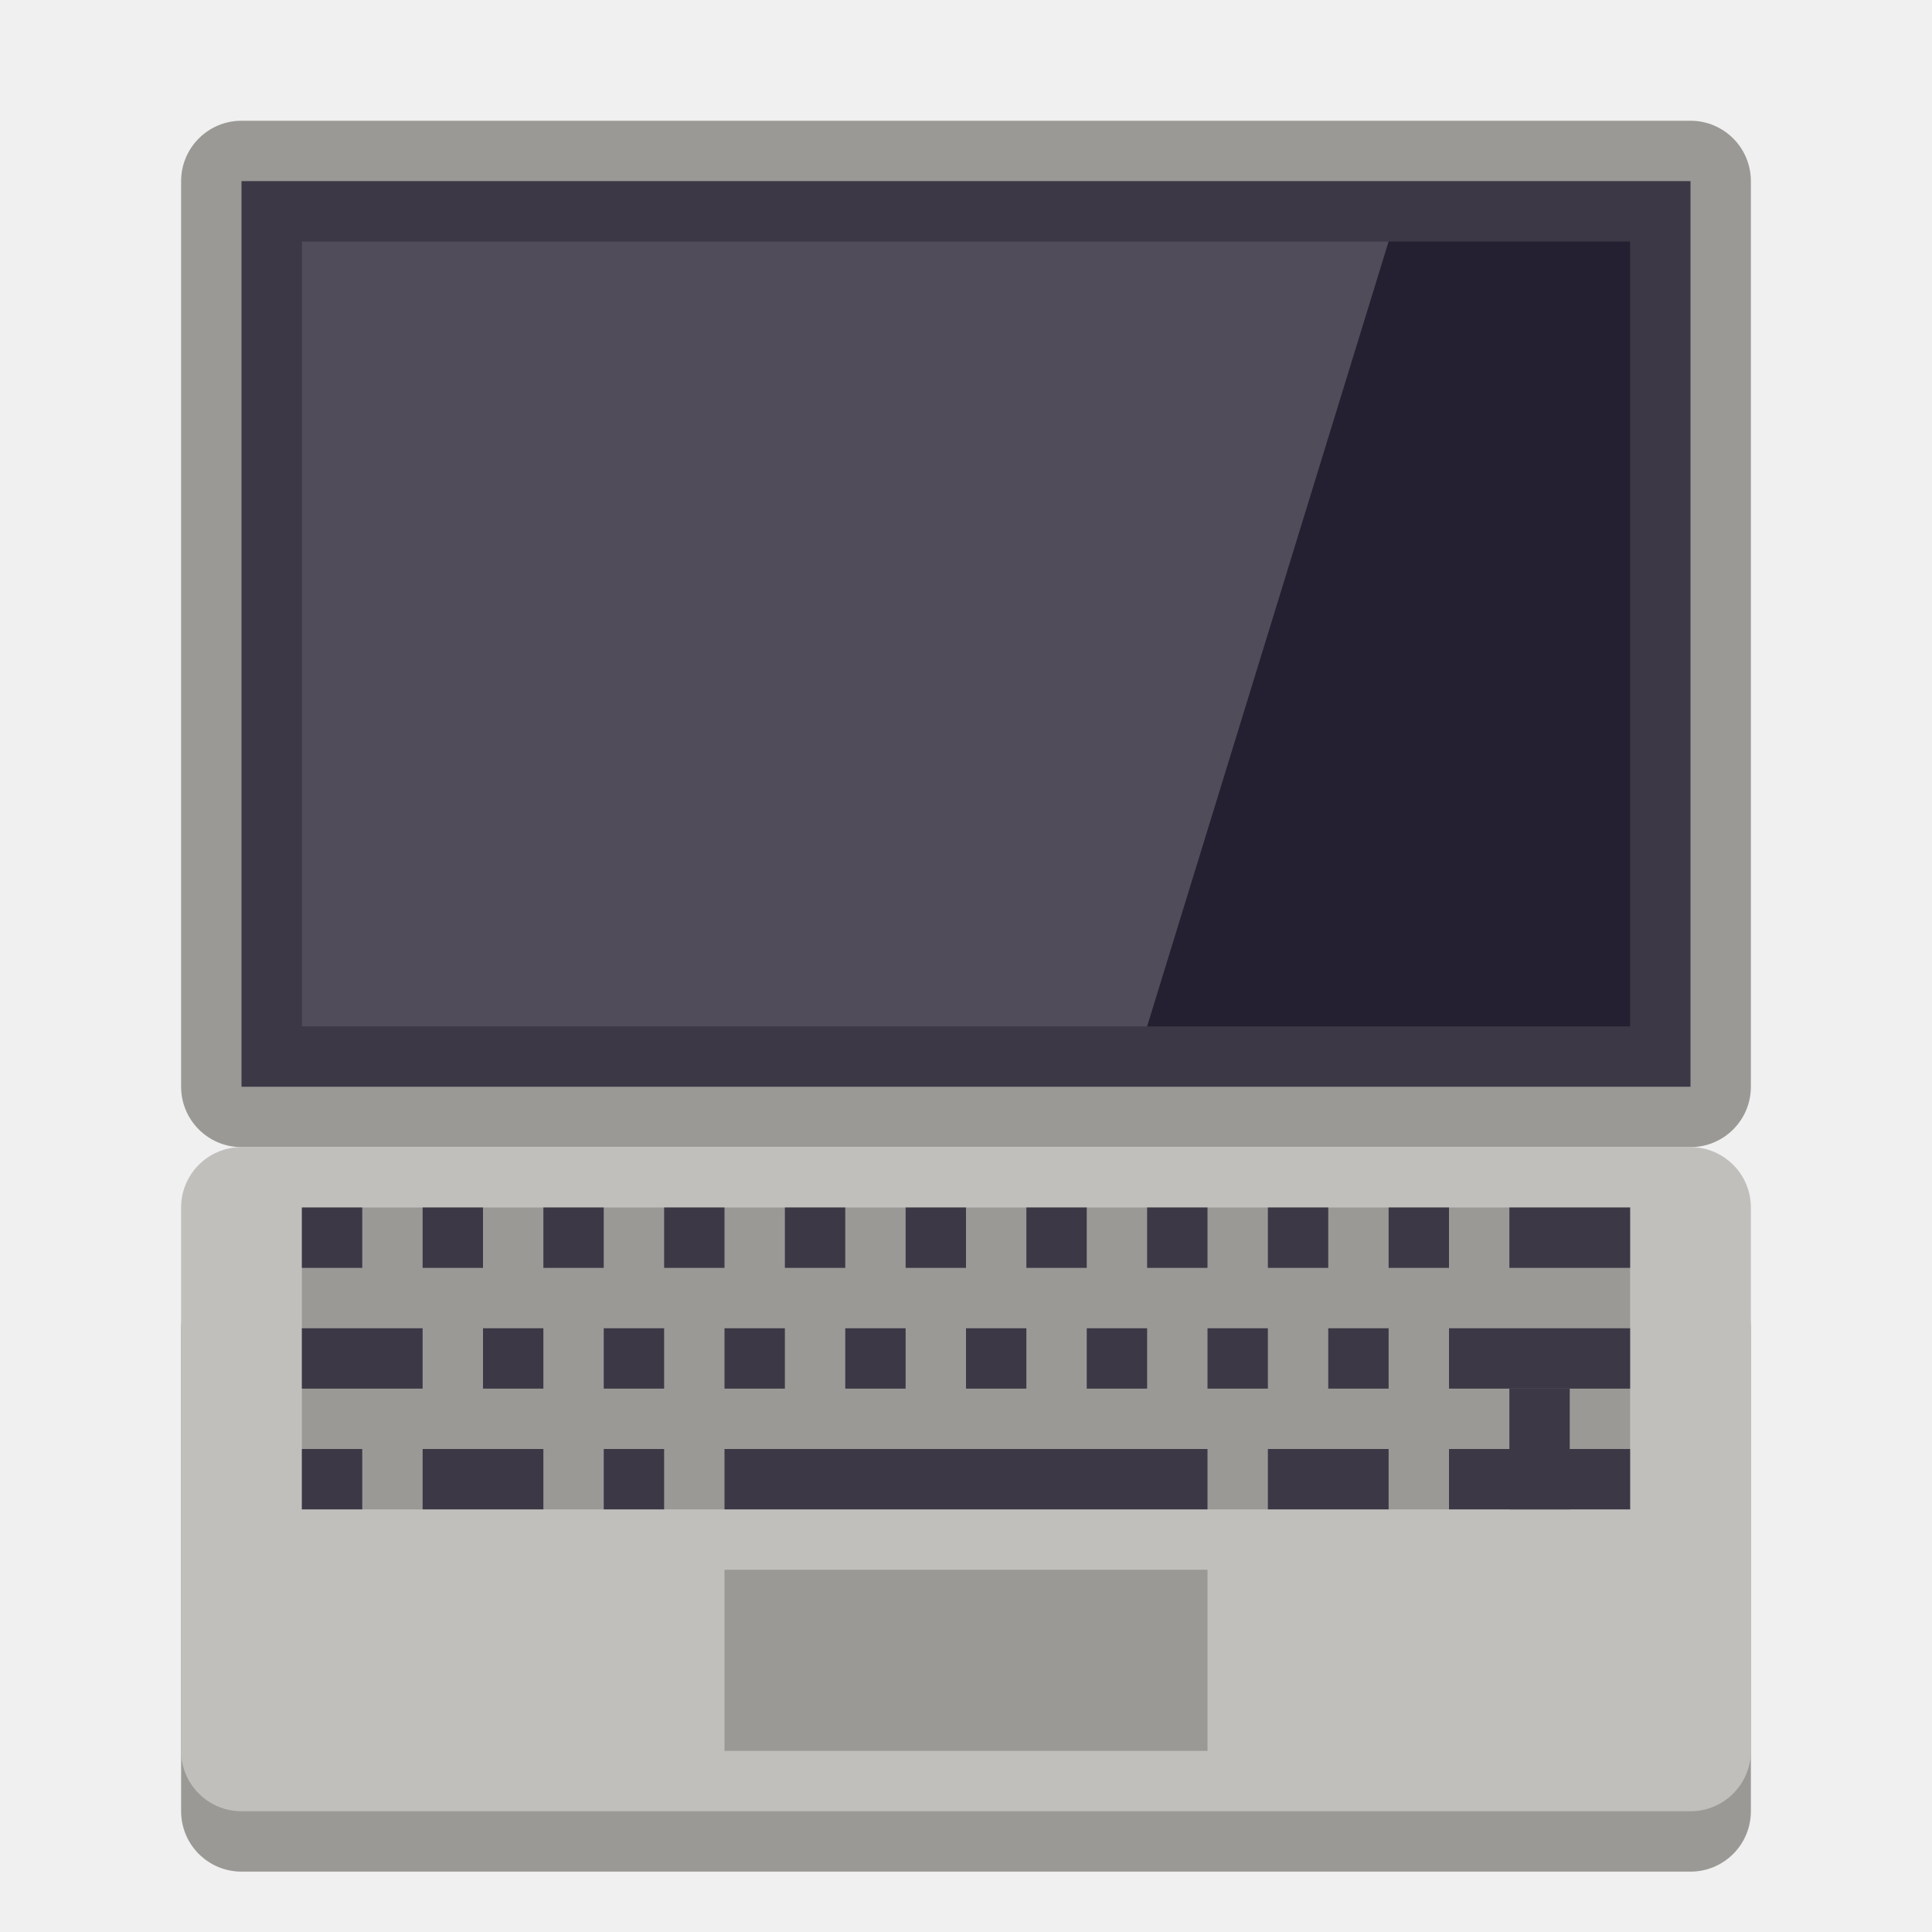
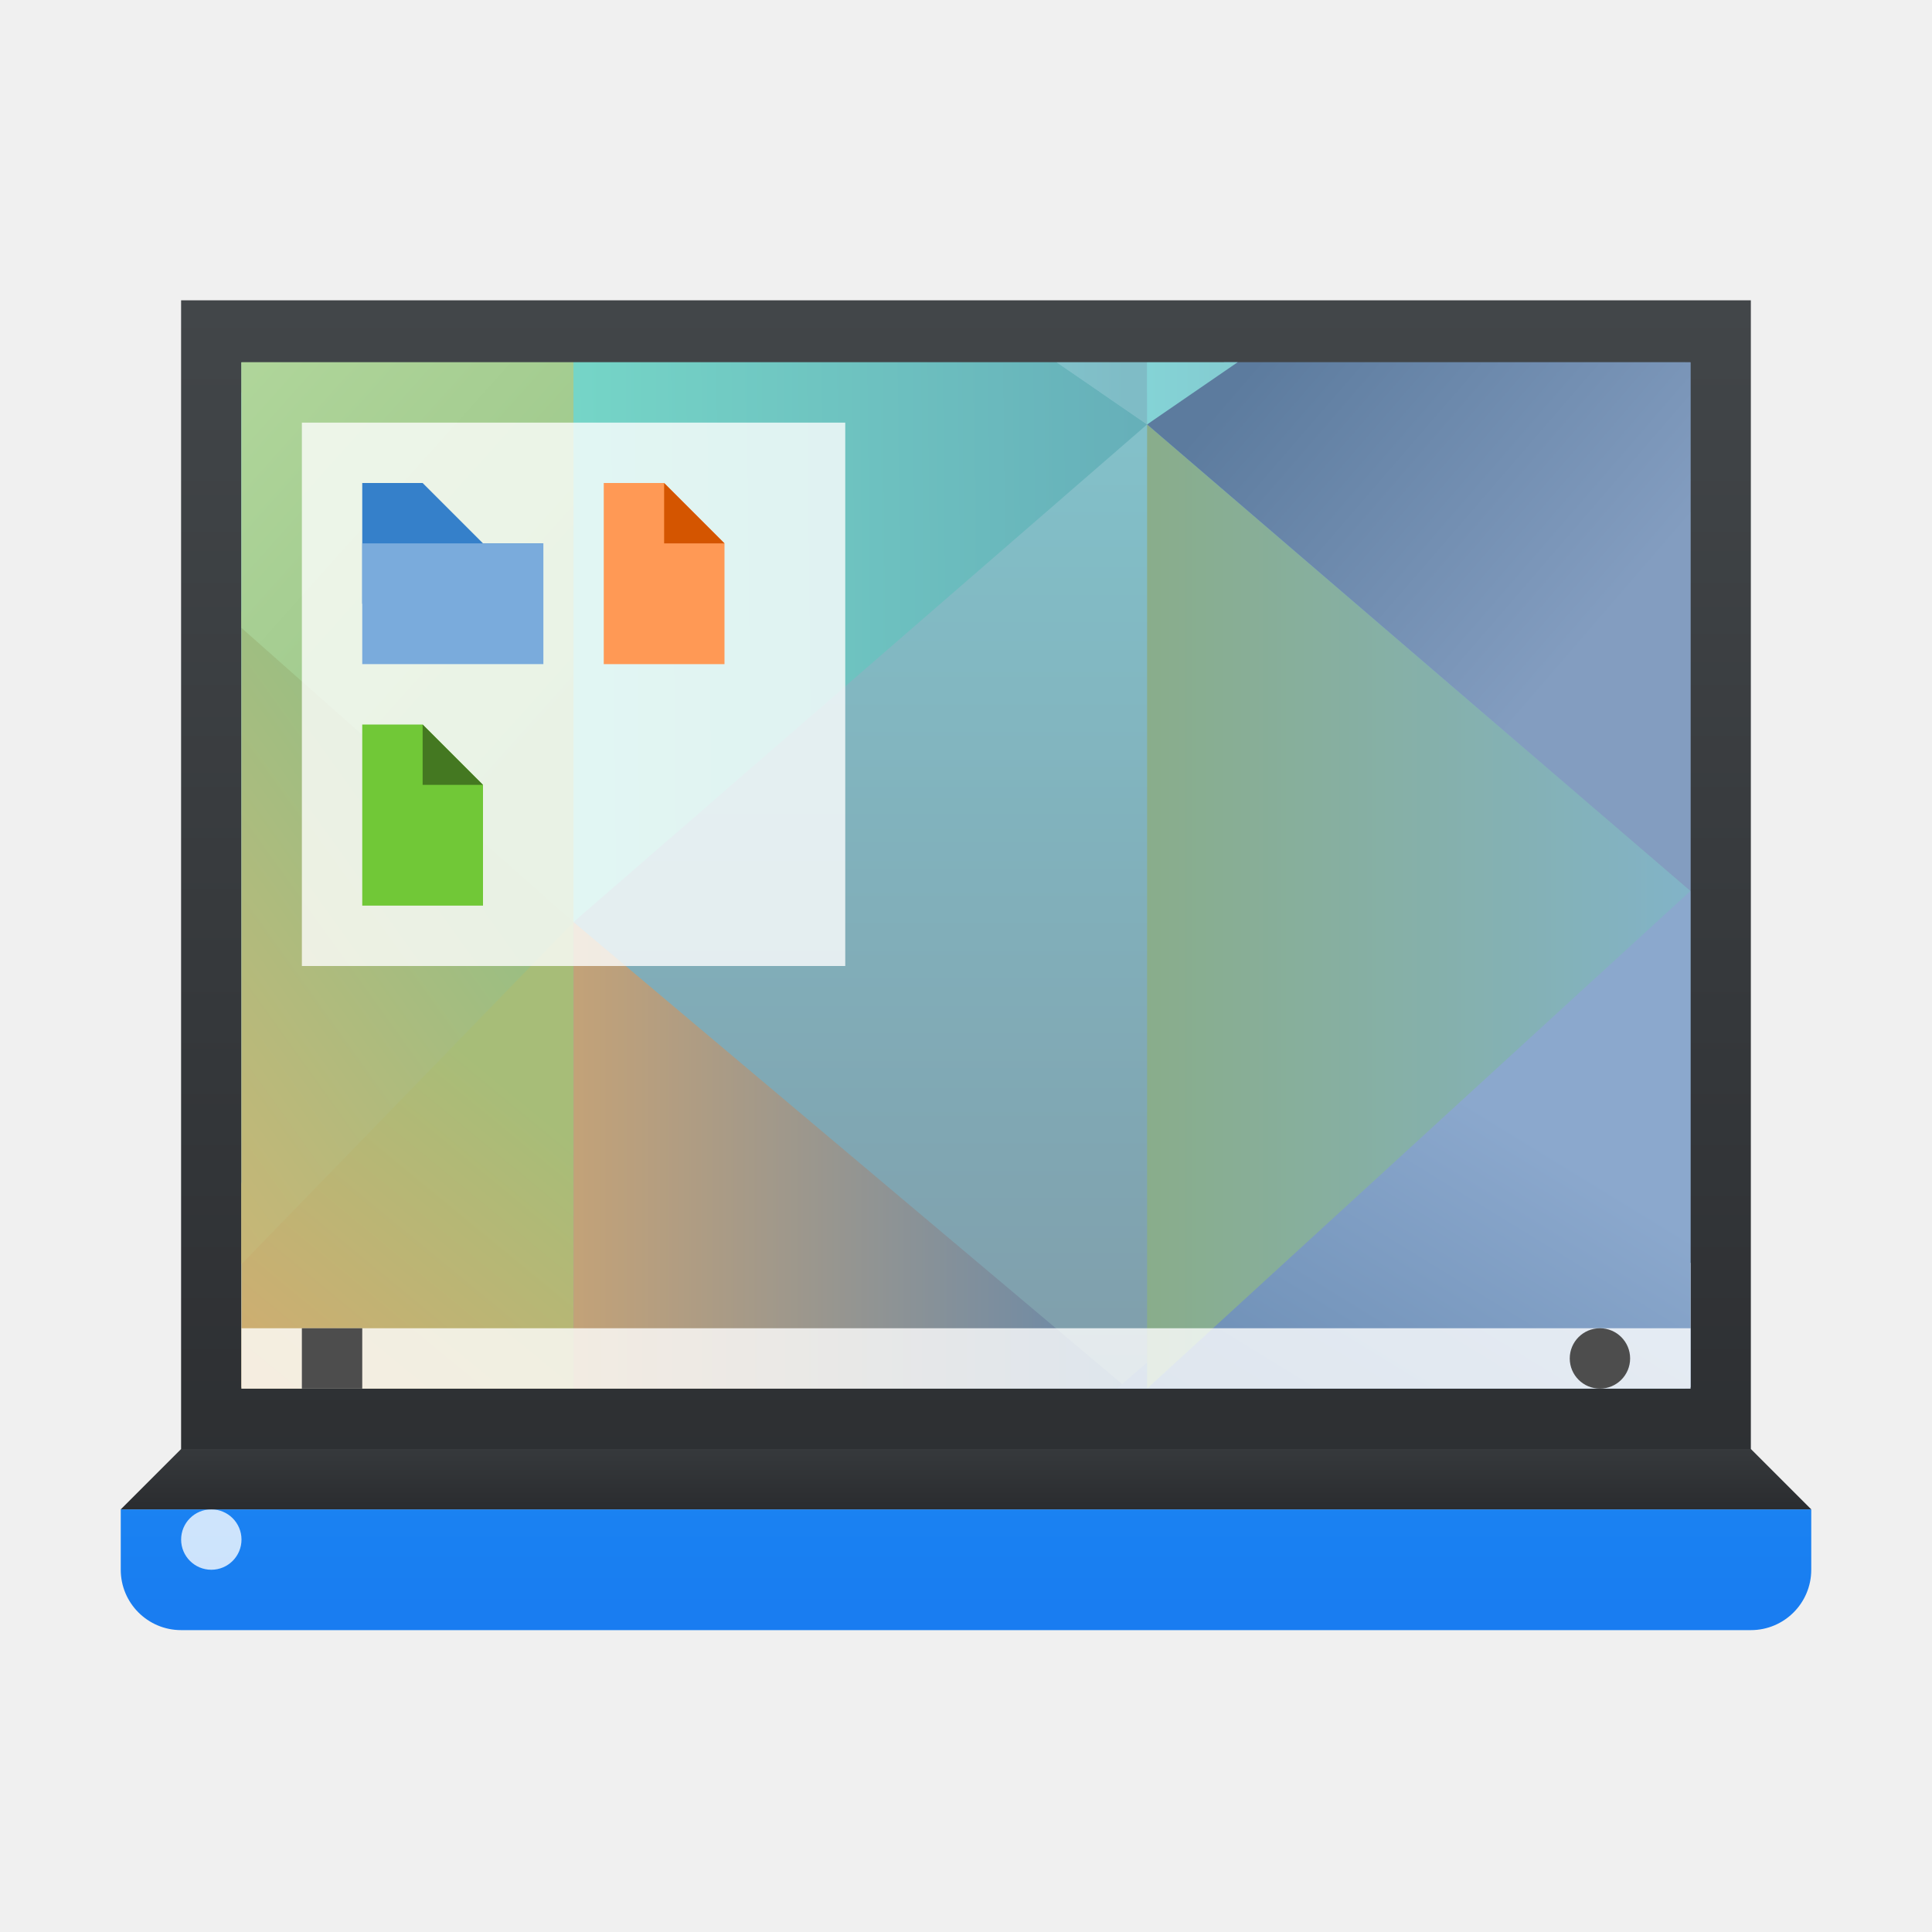
- <svg xmlns="http://www.w3.org/2000/svg" version="1.1" viewBox="0 0 32 32" width="32" height="32">
-   <g transform="matrix(.5 0 0 .5 0 8)">
-     <rect x="6" y="26" width="52" height="20" ry="2" fill="#9a9996" />
-     <rect x="6" y="-12" width="52" height="34" ry="2" fill="#9a9996" />
-     <rect x="8" y="-10" width="48" height="30" ry="0" fill="#3d3846" />
-     <rect x="10" y="-8" width="44" height="26" ry="0" fill="#241f31" />
-     <path d="m10-8h36l-8 26h-28z" fill="#fff" opacity=".2" />
-     <rect x="6" y="22" width="52" height="22" ry="2" fill="#c0bfbc" />
+ <svg xmlns="http://www.w3.org/2000/svg" xmlns:xlink="http://www.w3.org/1999/xlink" height="32" width="32">
+   <linearGradient id="n" gradientTransform="matrix(1.0871 0 0 1.1 -44.37 -47.98)" gradientUnits="userSpaceOnUse" x2="0" xlink:href="#a" y1="541.798" y2="489.798" />
+   <linearGradient id="p" gradientTransform="matrix(1.07952 0 0 1.14286 -41.173 -70.685)" gradientUnits="userSpaceOnUse" x1="404.571" x2="421.571" xlink:href="#b" />
+   <linearGradient id="r" gradientTransform="matrix(1.04899 0 0 1.1 -27.651 -47.98)" gradientUnits="userSpaceOnUse" x1="421.571" x2="438.571" xlink:href="#c" />
+   <linearGradient id="w" gradientTransform="matrix(1.0871 0 0 1.1 -44.37 -47.98)" gradientUnits="userSpaceOnUse" x1="421.571" x2="406.571" xlink:href="#d" />
+   <linearGradient id="x" gradientTransform="matrix(1.0871 0 0 1.1 -44.37 -47.98)" gradientUnits="userSpaceOnUse" x1="421.571" x2="436.571" xlink:href="#e" />
+   <linearGradient id="z" gradientTransform="matrix(.54355 0 0 .55 -210.47 -268.389)" gradientUnits="userSpaceOnUse" x2="0" xlink:href="#a" y1="541.798" y2="489.798" />
+   <linearGradient id="B" gradientTransform="matrix(1.07952 0 0 1.14286 -41.173 -68.685)" gradientUnits="userSpaceOnUse" x1="404.571" x2="421.571" xlink:href="#b" />
+   <linearGradient id="D" gradientTransform="matrix(1.04899 0 0 1.1 -27.651 -45.98)" gradientUnits="userSpaceOnUse" x1="421.571" x2="438.571" xlink:href="#c" />
+   <linearGradient id="I" gradientTransform="matrix(1.0871 0 0 1.1 -44.37 -45.98)" gradientUnits="userSpaceOnUse" x1="421.571" x2="406.571" xlink:href="#d" />
+   <linearGradient id="J" gradientTransform="matrix(1.0871 0 0 1.1 -44.37 -45.98)" gradientUnits="userSpaceOnUse" x1="421.571" x2="436.571" xlink:href="#e" />
+   <linearGradient id="K" gradientUnits="userSpaceOnUse" x1="15.999" x2="15.999" xlink:href="#f" y1="25" y2="23" />
+   <linearGradient id="m" gradientTransform="matrix(1.08333 0 0 1.02778 -410.619 -509.793)" gradientUnits="userSpaceOnUse" x1="408.573" x2="408.573" xlink:href="#f" y1="545.473" y2="503.852" />
+   <linearGradient id="o" gradientTransform="matrix(1.1 0 0 1.14286 -49.457 -70.685)" gradientUnits="userSpaceOnUse" x1="394.571" x2="404.571" xlink:href="#g" y1="535.798" y2="522.798" />
+   <linearGradient id="q" gradientTransform="matrix(1.1078 0 0 1.14286 -53.449 -70.685)" gradientUnits="userSpaceOnUse" x1="430.571" x2="437.5" xlink:href="#h" y1="536.798" y2="524.798" />
+   <linearGradient id="s" gradientTransform="matrix(1.1 0 0 1.27514 -49.457 -137.418)" gradientUnits="userSpaceOnUse" x1="387.571" x2="401.571" xlink:href="#i" y1="525.798" y2="513.798" />
+   <linearGradient id="t" gradientUnits="userSpaceOnUse" x1="395.571" x2="381.271" xlink:href="#j" y1="513.898" y2="500.698" />
+   <linearGradient id="u" gradientTransform="matrix(1.11765 0 0 1.1 -56.597 -47.98)" gradientUnits="userSpaceOnUse" x1="404.571" x2="421.571" xlink:href="#k" y1="501.798" y2="501.616" />
+   <linearGradient id="v" gradientTransform="matrix(1.04899 0 0 1.0625 -27.65 -29.238)" gradientUnits="userSpaceOnUse" x1="428.571" x2="438.571" xlink:href="#l" y1="495.798" y2="504.798" />
+   <linearGradient id="y" gradientTransform="matrix(.54166 0 0 .51389 -205.31 -252.897)" gradientUnits="userSpaceOnUse" x1="408.573" x2="408.573" y1="544.662" y2="501.852">
+     <stop offset="0" stop-color="#197cf1" />
+     <stop offset="1" stop-color="#20bcfa" />
+   </linearGradient>
+   <linearGradient id="A" gradientTransform="matrix(1.1 0 0 1.14286 -49.457 -68.685)" gradientUnits="userSpaceOnUse" x1="394.571" x2="404.571" xlink:href="#g" y1="535.798" y2="522.798" />
+   <linearGradient id="C" gradientTransform="matrix(1.1078 0 0 1.14286 -53.449 -68.685)" gradientUnits="userSpaceOnUse" x1="430.571" x2="437.5" xlink:href="#h" y1="536.798" y2="524.798" />
+   <linearGradient id="E" gradientTransform="matrix(1.1 0 0 1.27514 -49.457 -135.418)" gradientUnits="userSpaceOnUse" x1="387.571" x2="401.571" xlink:href="#i" y1="525.798" y2="513.798" />
+   <linearGradient id="F" gradientUnits="userSpaceOnUse" x1="395.571" x2="381.271" xlink:href="#j" y1="515.898" y2="502.698" />
+   <linearGradient id="G" gradientTransform="matrix(1.11765 0 0 1.1 -56.597 -45.98)" gradientUnits="userSpaceOnUse" x1="404.571" x2="421.571" xlink:href="#k" y1="501.798" y2="501.616" />
+   <linearGradient id="H" gradientTransform="matrix(1.04899 0 0 1.0625 -27.65 -27.238)" gradientUnits="userSpaceOnUse" x1="428.571" x2="438.571" xlink:href="#l" y1="495.798" y2="504.798" />
+   <linearGradient id="f">
+     <stop offset="0" stop-color="#2a2c2f" />
+     <stop offset="1" stop-color="#424649" />
+   </linearGradient>
+   <linearGradient id="a">
+     <stop offset="0" stop-color="#7e8f9e" />
+     <stop offset="1" stop-color="#84ced5" />
+   </linearGradient>
+   <linearGradient id="g">
+     <stop offset="0" stop-color="#e4a56d" />
+     <stop offset="1" stop-color="#a7bd78" />
+   </linearGradient>
+   <linearGradient id="b">
+     <stop offset="0" stop-color="#c3a278" />
+     <stop offset="1" stop-color="#68a" />
+   </linearGradient>
+   <linearGradient id="h">
+     <stop offset="0" stop-color="#6588af" />
+     <stop offset="1" stop-color="#8ba8cd" />
+   </linearGradient>
+   <linearGradient id="c">
+     <stop offset="0" stop-color="#89ad8b" />
+     <stop offset="1" stop-color="#82b3c7" />
+   </linearGradient>
+   <linearGradient id="i">
+     <stop offset="0" stop-color="#e1b16f" />
+     <stop offset="1" stop-color="#99bf83" />
+   </linearGradient>
+   <linearGradient id="j">
+     <stop offset="0" stop-color="#99c487" />
+     <stop offset="1" stop-color="#b4d99e" />
+   </linearGradient>
+   <linearGradient id="k">
+     <stop offset="0" stop-color="#75d5c7" />
+     <stop offset="1" stop-color="#66afb9" />
+   </linearGradient>
+   <linearGradient id="l">
+     <stop offset="0" stop-color="#5c7b9e" />
+     <stop offset="1" stop-color="#839dc0" />
+   </linearGradient>
+   <linearGradient id="d">
+     <stop offset="0" stop-color="#7fbcc6" />
+     <stop offset="1" stop-color="#8ee4e3" />
+   </linearGradient>
+   <linearGradient id="e">
+     <stop offset="0" stop-color="#84d5d7" />
+     <stop offset="1" stop-color="#84a8ba" />
+   </linearGradient>
+   <g transform="matrix(.5 0 0 .51429 -188.286 -252.067)">
+     <path d="M6 8v37h52V8z" fill="url(#m)" transform="translate(376.571 491.798)" />
+     <path d="M384.571 501.798v33h47.833v-33z" fill="url(#n)" />
+     <g fill-rule="evenodd">
+       <path d="M395.571 518.798l-11 9.41v6.59h11z" fill="url(#o)" />
+       <path d="M395.571 519.798v15h18.352z" fill="url(#p)" />
+       <path d="M432.571 518.798l-19 16h19z" fill="url(#q)" />
+       <path d="M414.571 528.198v-24.4l18 15-18 16z" fill="url(#r)" />
+       <path d="M384.571 509.798v21l11-11z" fill="url(#s)" />
+       <path d="M384.571 501.798v8.542l11 9.458v-18z" fill="url(#t)" />
+       <path d="M395.571 501.798v18l19-16-3-2z" fill="url(#u)" />
+       <path d="M417.12 501.798l-2.549 2 18 15v-17z" fill="url(#v)" />
+       <path d="M411.571 501.798l3 2v-2z" fill="url(#w)" />
+       <path d="M414.571 501.798v2l3-2z" fill="url(#x)" />
+     </g>
+     <path d="M384.571 530.798h48v4h-48z" fill="#fff" fill-opacity=".784" />
+     <circle cx="429.571" cy="532.798" fill="#4d4d4d" r="1" />
+     <path d="M386.571 531.798v1h1v-1zm1 1v1h1v-1z" fill="#4d4d4d" />
+     <path d="M386.571 503.798h20v17h-20z" fill="#fff" fill-opacity=".784" />
+     <path d="M387.571 504.798v4h4.167v-3h-1.042l-1.041-1z" fill="#3580ca" />
+     <path d="M395.571 504.798v5h4v-3l-2-2z" fill="#f95" />
+     <path d="M397.571 504.798l2 2h-2z" fill="#d45500" fill-rule="evenodd" />
+     <path d="M387.571 505.798h5v4h-5z" fill="#7aabdc" />
+     <path d="M401.571 504.798v5h4v-3l-2-2z" fill="#71c837" />
+     <path d="M403.571 504.798l2 2h-2z" fill="#447821" fill-rule="evenodd" />
  </g>
-   <rect x="5" y="20" width="22" height="5" ry="0" fill="#9a9996" />
-   <rect x="12" y="26" width="8" height="3" ry="0" fill="#9a9996" />
-   <g fill="#3d3846">
-     <rect x="12" y="24" width="8" height="1" />
-     <rect x="10" y="24" width="1" height="1" />
-     <rect x="5" y="20" width="1" height="1" />
-     <rect x="7" y="20" width="1" height="1" />
-     <rect x="9" y="20" width="1" height="1" />
-     <rect x="11" y="20" width="1" height="1" />
-     <rect x="13" y="20" width="1" height="1" />
-     <rect x="15" y="20" width="1" height="1" />
-     <rect x="17" y="20" width="1" height="1" />
-     <rect x="19" y="20" width="1" height="1" />
-     <rect x="21" y="20" width="1" height="1" />
-     <rect x="23" y="20" width="1" height="1" />
-     <rect x="25" y="20" width="2" height="1" />
-     <rect x="5" y="22" width="2" height="1" />
-     <rect x="24" y="22" width="3" height="1" />
-     <rect x="8" y="22" width="1" height="1" />
-     <rect x="10" y="22" width="1" height="1" />
-     <rect x="12" y="22" width="1" height="1" />
-     <rect x="14" y="22" width="1" height="1" />
-     <rect x="16" y="22" width="1" height="1" />
-     <rect x="18" y="22" width="1" height="1" />
-     <rect x="20" y="22" width="1" height="1" />
-     <rect x="22" y="22" width="1" height="1" />
-     <rect x="5" y="24" width="1" height="1" />
-     <rect x="7" y="24" width="2" height="1" />
-     <rect x="21" y="24" width="2" height="1" />
-     <rect x="25" y="23" width="1" height="2" />
-     <rect x="24" y="24" width="3" height="1" />
+   <path d="M2 25v1a1 1 0 0 0 1 1h26a1 1 0 0 0 1-1v-1H3z" fill="url(#y)" />
+   <path d="M4 6.5V23h23.916V6.5z" fill="url(#z)" />
+   <g fill-rule="evenodd">
+     <path d="M395.571 520.798l-11 9.41v6.59h11z" fill="url(#A)" transform="matrix(.5 0 0 .51515 -188.286 -253.532)" />
+     <path d="M395.571 521.798v15h18.352z" fill="url(#B)" transform="matrix(.5 0 0 .51515 -188.286 -253.532)" />
+     <path d="M432.571 520.798l-19 16h19z" fill="url(#C)" transform="matrix(.5 0 0 .51515 -188.286 -253.532)" />
+     <path d="M414.571 530.198v-24.4l18 15-18 16z" fill="url(#D)" transform="matrix(.5 0 0 .51515 -188.286 -253.532)" />
+     <path d="M384.571 511.798v21l11-11z" fill="url(#E)" transform="matrix(.5 0 0 .51515 -188.286 -253.532)" />
+     <path d="M384.571 503.798v8.542l11 9.458v-18z" fill="url(#F)" transform="matrix(.5 0 0 .51515 -188.286 -253.532)" />
+     <path d="M395.571 503.798v18l19-16-3-2z" fill="url(#G)" transform="matrix(.5 0 0 .51515 -188.286 -253.532)" />
+     <path d="M417.12 503.798l-2.549 2 18 15v-17z" fill="url(#H)" transform="matrix(.5 0 0 .51515 -188.286 -253.532)" />
+     <path d="M411.571 503.798l3 2v-2z" fill="url(#I)" transform="matrix(.5 0 0 .51515 -188.286 -253.532)" />
+     <path d="M414.571 503.798v2l3-2z" fill="url(#J)" transform="matrix(.5 0 0 .51515 -188.286 -253.532)" />
  </g>
+   <path d="M4 22h24v1H4z" fill="#fff" fill-opacity=".784" />
+   <path d="M27 22.5a.5.5 0 0 1-.5.5.5.5 0 0 1-.5-.5.5.5 0 0 1 .5-.5.5.5 0 0 1 .5.5zM5 22v1h1v-1z" fill="#4d4d4d" />
+   <path d="M5 7h9v9H5z" fill="#fff" fill-opacity=".784" />
+   <path d="M6 8v2h2l1-1H8L7 8z" fill="#3580ca" />
+   <path d="M10 8v3h2V9l-1-1z" fill="#f95" />
+   <path d="M11 8l1 1h-1z" fill="#d45500" fill-rule="evenodd" />
+   <path d="M6 9h3v2H6z" fill="#7aabdc" />
+   <path d="M4 25.5a.5.5 0 0 1-.5.5.5.5 0 0 1-.5-.5.5.5 0 0 1 .5-.5.5.5 0 0 1 .5.5z" fill="#fff" fill-opacity=".784" />
+   <path d="M2 25h28l-1-1H3z" fill="url(#K)" fill-rule="evenodd" />
+   <path d="M6 12v3h2v-2l-1-1z" fill="#71c837" />
+   <path d="M7 12l1 1H7z" fill="#447821" fill-rule="evenodd" />
</svg>
